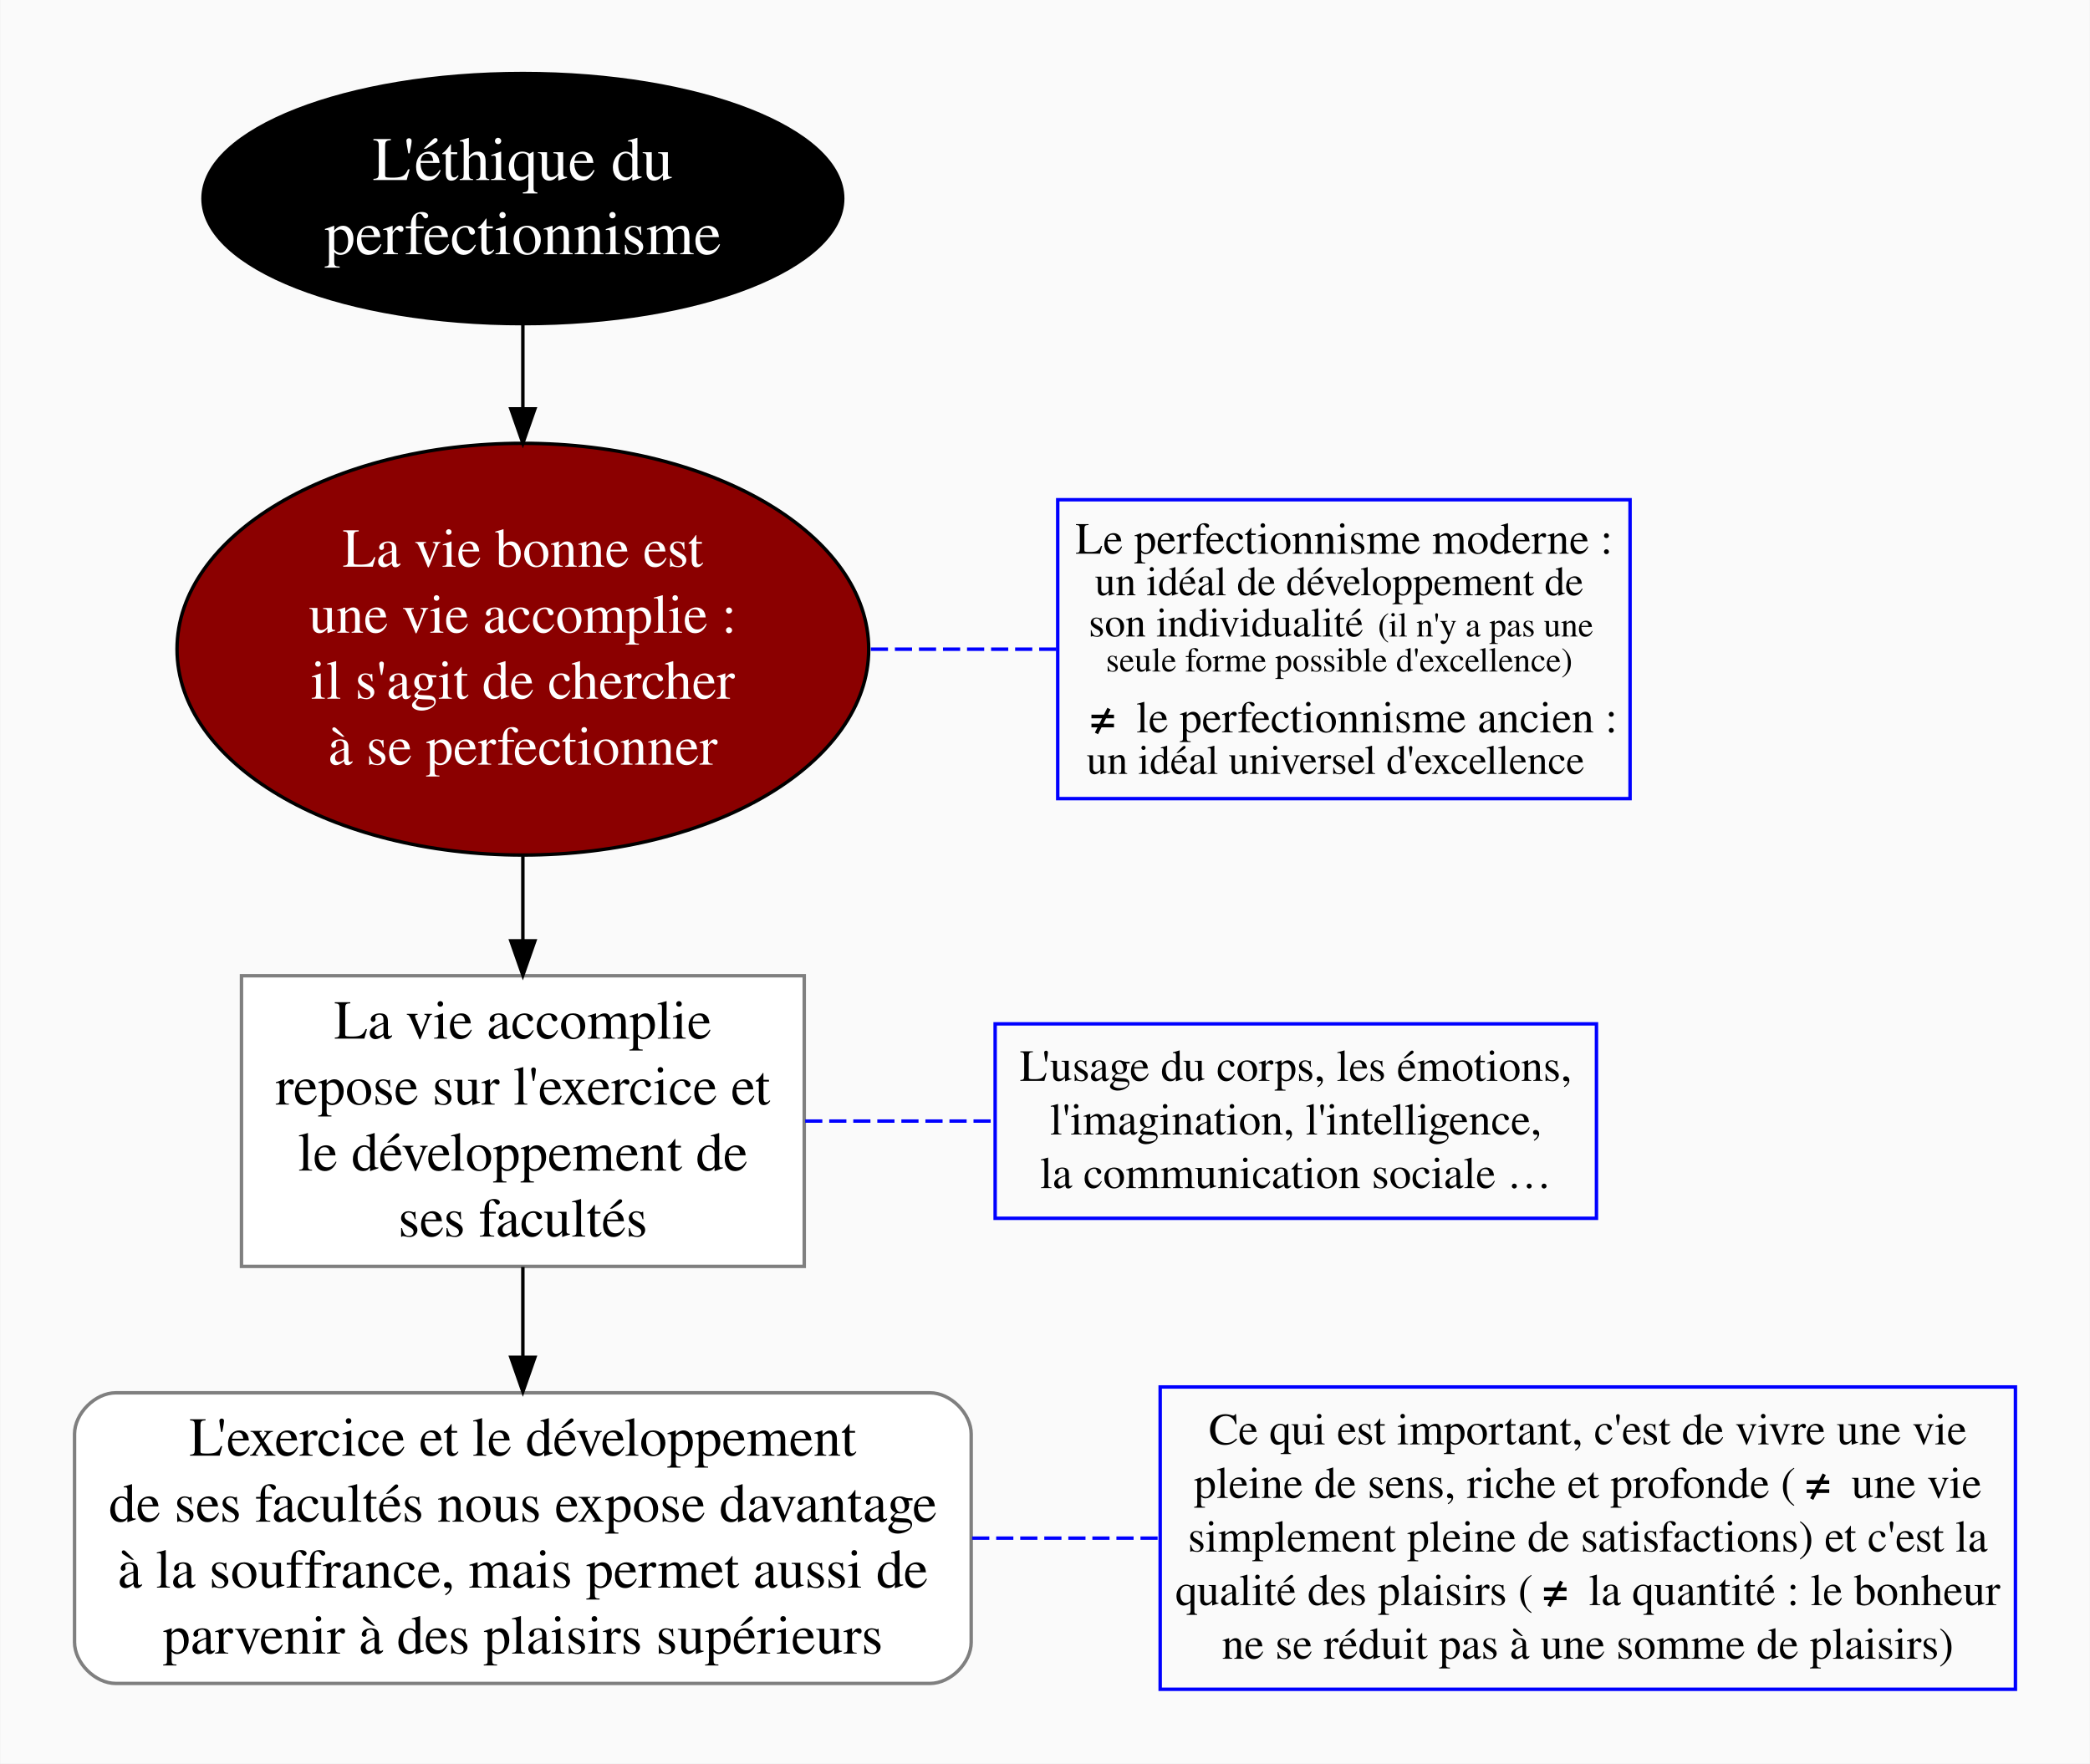
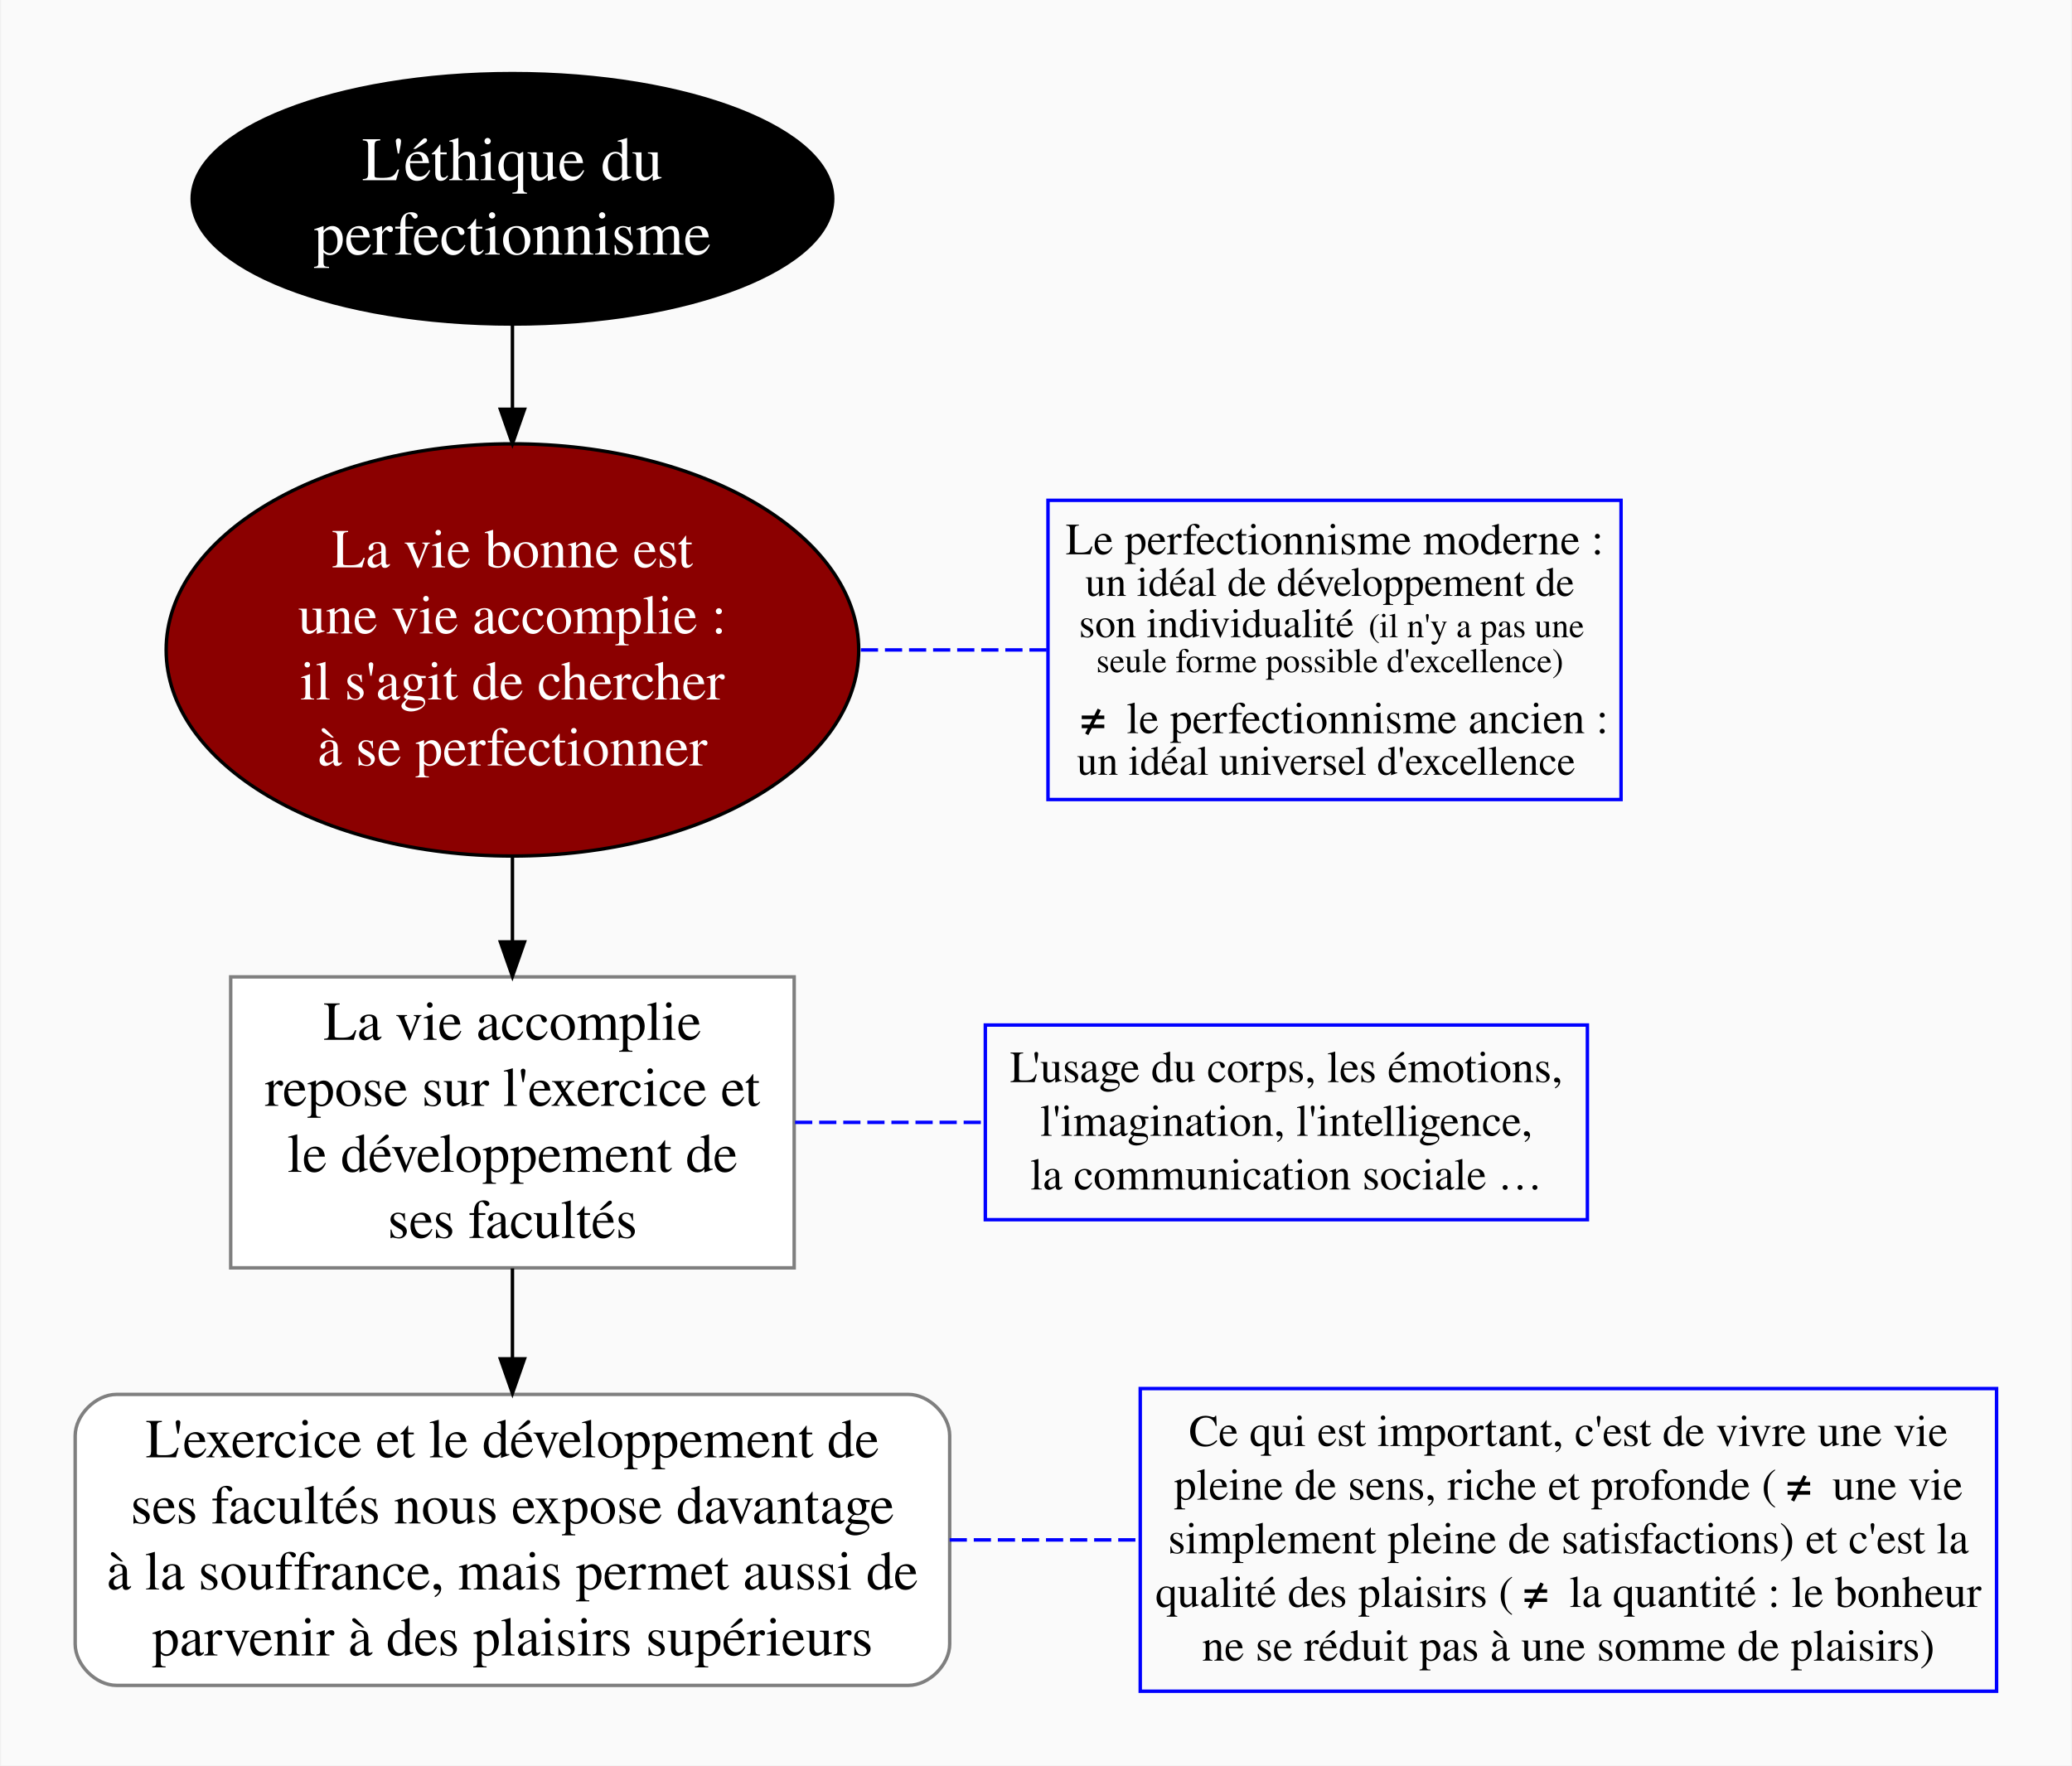
- <svg xmlns="http://www.w3.org/2000/svg" width="608pt" height="513pt" viewBox="0.00 0.00 608.19 513.33">
+ <svg xmlns="http://www.w3.org/2000/svg" width="602pt" height="513pt" viewBox="0.00 0.00 601.75 513.33">
  <g id="graph0" class="graph" transform="scale(1 1) rotate(0) translate(21.6 491.733)">
-     <polygon fill="#fafafa" stroke="transparent" points="-21.6,21.6 -21.6,-491.733 586.593,-491.733 586.593,21.6 -21.6,21.6" />
+     <polygon fill="#fafafa" stroke="transparent" points="-21.6,21.6 -21.6,-491.733 580.151,-491.733 580.151,21.6 -21.6,21.6" />
    <g id="node1" class="node">
-       <ellipse fill="#000000" stroke="#000000" cx="130.503" cy="-433.929" rx="93.112" ry="36.409" />
-       <text text-anchor="middle" x="130.503" y="-439.329" font-family="Times,serif" font-size="18.00" fill="#ffffff">L'éthique du</text>
-       <text text-anchor="middle" x="130.503" y="-417.729" font-family="Times,serif" font-size="18.00" fill="#ffffff">perfectionnisme</text>
+       <ellipse fill="#000000" stroke="#000000" cx="127.061" cy="-433.929" rx="93.112" ry="36.409" />
+       <text text-anchor="middle" x="127.061" y="-439.329" font-family="Times,serif" font-size="18.00" fill="#ffffff">L'éthique du</text>
+       <text text-anchor="middle" x="127.061" y="-417.729" font-family="Times,serif" font-size="18.00" fill="#ffffff">perfectionnisme</text>
    </g>
    <g id="node2" class="node">
-       <ellipse fill="#8b0000" stroke="#000000" cx="130.503" cy="-302.763" rx="100.669" ry="59.925" />
-       <text text-anchor="middle" x="130.503" y="-326.763" font-family="Times,serif" font-size="16.00" fill="#ffffff">La vie bonne est</text>
-       <text text-anchor="middle" x="130.503" y="-307.563" font-family="Times,serif" font-size="16.00" fill="#ffffff">une vie accomplie :</text>
-       <text text-anchor="middle" x="130.503" y="-288.363" font-family="Times,serif" font-size="16.00" fill="#ffffff">il s'agit de chercher</text>
-       <text text-anchor="middle" x="130.503" y="-269.163" font-family="Times,serif" font-size="16.00" fill="#ffffff">à se perfectionner</text>
+       <ellipse fill="#8b0000" stroke="#000000" cx="127.061" cy="-302.763" rx="100.669" ry="59.925" />
+       <text text-anchor="middle" x="127.061" y="-326.763" font-family="Times,serif" font-size="16.00" fill="#ffffff">La vie bonne est</text>
+       <text text-anchor="middle" x="127.061" y="-307.563" font-family="Times,serif" font-size="16.00" fill="#ffffff">une vie accomplie :</text>
+       <text text-anchor="middle" x="127.061" y="-288.363" font-family="Times,serif" font-size="16.00" fill="#ffffff">il s'agit de chercher</text>
+       <text text-anchor="middle" x="127.061" y="-269.163" font-family="Times,serif" font-size="16.00" fill="#ffffff">à se perfectionner</text>
    </g>
    <g id="edge1" class="edge">
-       <path fill="none" stroke="#000000" d="M130.503,-397.706C130.503,-389.734 130.503,-381.165 130.503,-372.791" />
-       <polygon fill="#000000" stroke="#000000" points="134.003,-372.725 130.503,-362.725 127.003,-372.725 134.003,-372.725" />
+       <path fill="none" stroke="#000000" d="M127.061,-397.706C127.061,-389.734 127.061,-381.165 127.061,-372.791" />
+       <polygon fill="#000000" stroke="#000000" points="130.561,-372.725 127.061,-362.725 123.561,-372.725 130.561,-372.725" />
    </g>
    <g id="node3" class="node">
-       <polygon fill="#ffffff" stroke="#7f7f7f" points="212.412,-207.7 48.594,-207.7 48.594,-123.1 212.412,-123.1 212.412,-207.7" />
-       <text text-anchor="middle" x="130.503" y="-189.4" font-family="Times,serif" font-size="16.00" fill="#000000">La vie accomplie</text>
-       <text text-anchor="middle" x="130.503" y="-170.2" font-family="Times,serif" font-size="16.00" fill="#000000">repose sur l'exercice et</text>
-       <text text-anchor="middle" x="130.503" y="-151" font-family="Times,serif" font-size="16.00" fill="#000000">le développement de</text>
-       <text text-anchor="middle" x="130.503" y="-131.8" font-family="Times,serif" font-size="16.00" fill="#000000">ses facultés</text>
+       <polygon fill="#ffffff" stroke="#7f7f7f" points="208.97,-207.7 45.152,-207.7 45.152,-123.1 208.97,-123.1 208.97,-207.7" />
+       <text text-anchor="middle" x="127.061" y="-189.4" font-family="Times,serif" font-size="16.00" fill="#000000">La vie accomplie</text>
+       <text text-anchor="middle" x="127.061" y="-170.2" font-family="Times,serif" font-size="16.00" fill="#000000">repose sur l'exercice et</text>
+       <text text-anchor="middle" x="127.061" y="-151" font-family="Times,serif" font-size="16.00" fill="#000000">le développement de</text>
+       <text text-anchor="middle" x="127.061" y="-131.8" font-family="Times,serif" font-size="16.00" fill="#000000">ses facultés</text>
    </g>
    <g id="edge2" class="edge">
-       <path fill="none" stroke="#000000" d="M130.503,-242.513C130.503,-234.302 130.503,-225.928 130.503,-217.87" />
-       <polygon fill="#000000" stroke="#000000" points="134.003,-217.867 130.503,-207.868 127.003,-217.868 134.003,-217.867" />
+       <path fill="none" stroke="#000000" d="M127.061,-242.513C127.061,-234.302 127.061,-225.928 127.061,-217.87" />
+       <polygon fill="#000000" stroke="#000000" points="130.561,-217.867 127.061,-207.868 123.561,-217.868 130.561,-217.867" />
    </g>
    <g id="node5" class="node">
-       <polygon fill="#fafafa" stroke="#0000ff" points="452.805,-346.263 286.201,-346.263 286.201,-259.263 452.805,-259.263 452.805,-346.263" />
-       <text text-anchor="start" x="291.352" y="-330.563" font-family="Times,serif" font-size="13.00" fill="#000000">Le perfectionnisme moderne :</text>
-       <text text-anchor="start" x="297.032" y="-318.463" font-family="Times,serif" font-size="12.00" fill="#000000">un idéal de développement de</text>
-       <text text-anchor="start" x="295.214" y="-306.463" font-family="Times,serif" font-size="12.00" fill="#000000">son individualité </text>
-       <text text-anchor="start" x="379.37" y="-306.463" font-family="Times,serif" font-size="10.00" fill="#000000">(il n'y a pas une</text>
-       <text text-anchor="start" x="300.23" y="-296.263" font-family="Times,serif" font-size="10.00" fill="#000000">seule forme possible d'excellence)</text>
-       <text text-anchor="start" x="292.795" y="-278.563" font-family="Times,serif" font-size="13.00" fill="#000000">≠ le perfectionnisme ancien :</text>
-       <text text-anchor="start" x="294.623" y="-266.463" font-family="Times,serif" font-size="12.00" fill="#000000">un idéal universel d'excellence</text>
+       <polygon fill="#fafafa" stroke="#0000ff" points="449.363,-346.263 282.759,-346.263 282.759,-259.263 449.363,-259.263 449.363,-346.263" />
+       <text text-anchor="start" x="287.91" y="-330.563" font-family="Times,serif" font-size="13.00" fill="#000000">Le perfectionnisme moderne :</text>
+       <text text-anchor="start" x="293.59" y="-318.463" font-family="Times,serif" font-size="12.00" fill="#000000">un idéal de développement de</text>
+       <text text-anchor="start" x="291.772" y="-306.463" font-family="Times,serif" font-size="12.00" fill="#000000">son individualité </text>
+       <text text-anchor="start" x="375.928" y="-306.463" font-family="Times,serif" font-size="10.00" fill="#000000">(il n'y a pas une</text>
+       <text text-anchor="start" x="296.787" y="-296.263" font-family="Times,serif" font-size="10.00" fill="#000000">seule forme possible d'excellence)</text>
+       <text text-anchor="start" x="289.353" y="-278.563" font-family="Times,serif" font-size="13.00" fill="#000000">≠ le perfectionnisme ancien :</text>
+       <text text-anchor="start" x="291.181" y="-266.463" font-family="Times,serif" font-size="12.00" fill="#000000">un idéal universel d'excellence</text>
    </g>
    <g id="edge4" class="edge">
-       <path fill="none" stroke="#0000ff" stroke-dasharray="5,2" d="M231.798,-302.763C249.908,-302.763 268.017,-302.763 286.127,-302.763" />
+       <path fill="none" stroke="#0000ff" stroke-dasharray="5,2" d="M228.356,-302.763C246.465,-302.763 264.575,-302.763 282.685,-302.763" />
    </g>
    <g id="node4" class="node">
-       <path fill="#ffffff" stroke="#7f7f7f" d="M249.01,-86.3C249.01,-86.3 11.997,-86.3 11.997,-86.3 5.997,-86.3 -.003,-80.3 -.003,-74.3 -.003,-74.3 -.003,-13.7 -.003,-13.7 -.003,-7.7 5.997,-1.7 11.997,-1.7 11.997,-1.7 249.01,-1.7 249.01,-1.7 255.01,-1.7 261.01,-7.7 261.01,-13.7 261.01,-13.7 261.01,-74.3 261.01,-74.3 261.01,-80.3 255.01,-86.3 249.01,-86.3" />
-       <text text-anchor="middle" x="130.503" y="-68" font-family="Times,serif" font-size="16.00" fill="#000000">L'exercice et le développement</text>
-       <text text-anchor="middle" x="130.503" y="-48.8" font-family="Times,serif" font-size="16.00" fill="#000000">de ses facultés nous expose davantage</text>
-       <text text-anchor="middle" x="130.503" y="-29.6" font-family="Times,serif" font-size="16.00" fill="#000000">à la souffrance, mais permet aussi de</text>
-       <text text-anchor="middle" x="130.503" y="-10.4" font-family="Times,serif" font-size="16.00" fill="#000000">parvenir à des plaisirs supérieurs</text>
+       <path fill="#ffffff" stroke="#7f7f7f" d="M242.182,-86.3C242.182,-86.3 11.939,-86.3 11.939,-86.3 5.939,-86.3 -.061,-80.3 -.061,-74.3 -.061,-74.3 -.061,-13.7 -.061,-13.7 -.061,-7.7 5.939,-1.7 11.939,-1.7 11.939,-1.7 242.182,-1.7 242.182,-1.7 248.182,-1.7 254.182,-7.7 254.182,-13.7 254.182,-13.7 254.182,-74.3 254.182,-74.3 254.182,-80.3 248.182,-86.3 242.182,-86.3" />
+       <text text-anchor="middle" x="127.061" y="-68" font-family="Times,serif" font-size="16.00" fill="#000000">L'exercice et le développement de</text>
+       <text text-anchor="middle" x="127.061" y="-48.8" font-family="Times,serif" font-size="16.00" fill="#000000">ses facultés nous expose davantage</text>
+       <text text-anchor="middle" x="127.061" y="-29.6" font-family="Times,serif" font-size="16.00" fill="#000000">à la souffrance, mais permet aussi de</text>
+       <text text-anchor="middle" x="127.061" y="-10.4" font-family="Times,serif" font-size="16.00" fill="#000000">parvenir à des plaisirs supérieurs</text>
    </g>
    <g id="edge3" class="edge">
-       <path fill="none" stroke="#000000" d="M130.503,-122.94C130.503,-114.487 130.503,-105.514 130.503,-96.765" />
-       <polygon fill="#000000" stroke="#000000" points="134.003,-96.641 130.503,-86.641 127.003,-96.641 134.003,-96.641" />
+       <path fill="none" stroke="#000000" d="M127.061,-122.94C127.061,-114.487 127.061,-105.514 127.061,-96.765" />
+       <polygon fill="#000000" stroke="#000000" points="130.561,-96.641 127.061,-86.641 123.561,-96.641 130.561,-96.641" />
    </g>
    <g id="node6" class="node">
-       <polygon fill="#fafafa" stroke="#0000ff" points="443.024,-193.7 267.983,-193.7 267.983,-137.1 443.024,-137.1 443.024,-193.7" />
-       <text text-anchor="middle" x="355.503" y="-177.1" font-family="Times,serif" font-size="13.00" fill="#000000">L'usage du corps, les émotions,</text>
-       <text text-anchor="middle" x="355.503" y="-161.5" font-family="Times,serif" font-size="13.00" fill="#000000">l'imagination, l'intelligence,</text>
-       <text text-anchor="middle" x="355.503" y="-145.9" font-family="Times,serif" font-size="13.00" fill="#000000">la communication sociale …</text>
+       <polygon fill="#fafafa" stroke="#0000ff" points="439.581,-193.7 264.54,-193.7 264.54,-137.1 439.581,-137.1 439.581,-193.7" />
+       <text text-anchor="middle" x="352.061" y="-177.1" font-family="Times,serif" font-size="13.00" fill="#000000">L'usage du corps, les émotions,</text>
+       <text text-anchor="middle" x="352.061" y="-161.5" font-family="Times,serif" font-size="13.00" fill="#000000">l'imagination, l'intelligence,</text>
+       <text text-anchor="middle" x="352.061" y="-145.9" font-family="Times,serif" font-size="13.00" fill="#000000">la communication sociale …</text>
    </g>
    <g id="edge5" class="edge">
-       <path fill="none" stroke="#0000ff" stroke-dasharray="5,2" d="M212.681,-165.4C231.092,-165.4 249.502,-165.4 267.913,-165.4" />
+       <path fill="none" stroke="#0000ff" stroke-dasharray="5,2" d="M209.238,-165.4C227.649,-165.4 246.06,-165.4 264.471,-165.4" />
    </g>
    <g id="node7" class="node">
-       <polygon fill="#fafafa" stroke="#0000ff" points="564.984,-88 316.023,-88 316.023,0 564.984,0 564.984,-88" />
-       <text text-anchor="middle" x="440.503" y="-71.3" font-family="Times,serif" font-size="13.00" fill="#000000">Ce qui est important, c'est de vivre une vie</text>
-       <text text-anchor="middle" x="440.503" y="-55.7" font-family="Times,serif" font-size="13.00" fill="#000000">pleine de sens, riche et profonde (≠ une vie</text>
-       <text text-anchor="middle" x="440.503" y="-40.1" font-family="Times,serif" font-size="13.00" fill="#000000">simplement pleine de satisfactions) et c'est la</text>
-       <text text-anchor="middle" x="440.503" y="-24.5" font-family="Times,serif" font-size="13.00" fill="#000000">qualité des plaisirs (≠ la quantité : le bonheur</text>
-       <text text-anchor="middle" x="440.503" y="-8.9" font-family="Times,serif" font-size="13.00" fill="#000000">ne se réduit pas à une somme de plaisirs)</text>
+       <polygon fill="#fafafa" stroke="#0000ff" points="558.541,-88 309.58,-88 309.58,0 558.541,0 558.541,-88" />
+       <text text-anchor="middle" x="434.061" y="-71.3" font-family="Times,serif" font-size="13.00" fill="#000000">Ce qui est important, c'est de vivre une vie</text>
+       <text text-anchor="middle" x="434.061" y="-55.7" font-family="Times,serif" font-size="13.00" fill="#000000">pleine de sens, riche et profonde (≠ une vie</text>
+       <text text-anchor="middle" x="434.061" y="-40.1" font-family="Times,serif" font-size="13.00" fill="#000000">simplement pleine de satisfactions) et c'est la</text>
+       <text text-anchor="middle" x="434.061" y="-24.5" font-family="Times,serif" font-size="13.00" fill="#000000">qualité des plaisirs (≠ la quantité : le bonheur</text>
+       <text text-anchor="middle" x="434.061" y="-8.9" font-family="Times,serif" font-size="13.00" fill="#000000">ne se réduit pas à une somme de plaisirs)</text>
    </g>
    <g id="edge6" class="edge">
-       <path fill="none" stroke="#0000ff" stroke-dasharray="5,2" d="M261.284,-44C279.486,-44 297.688,-44 315.89,-44" />
+       <path fill="none" stroke="#0000ff" stroke-dasharray="5,2" d="M254.178,-44C272.564,-44 290.951,-44 309.337,-44" />
    </g>
  </g>
</svg>
